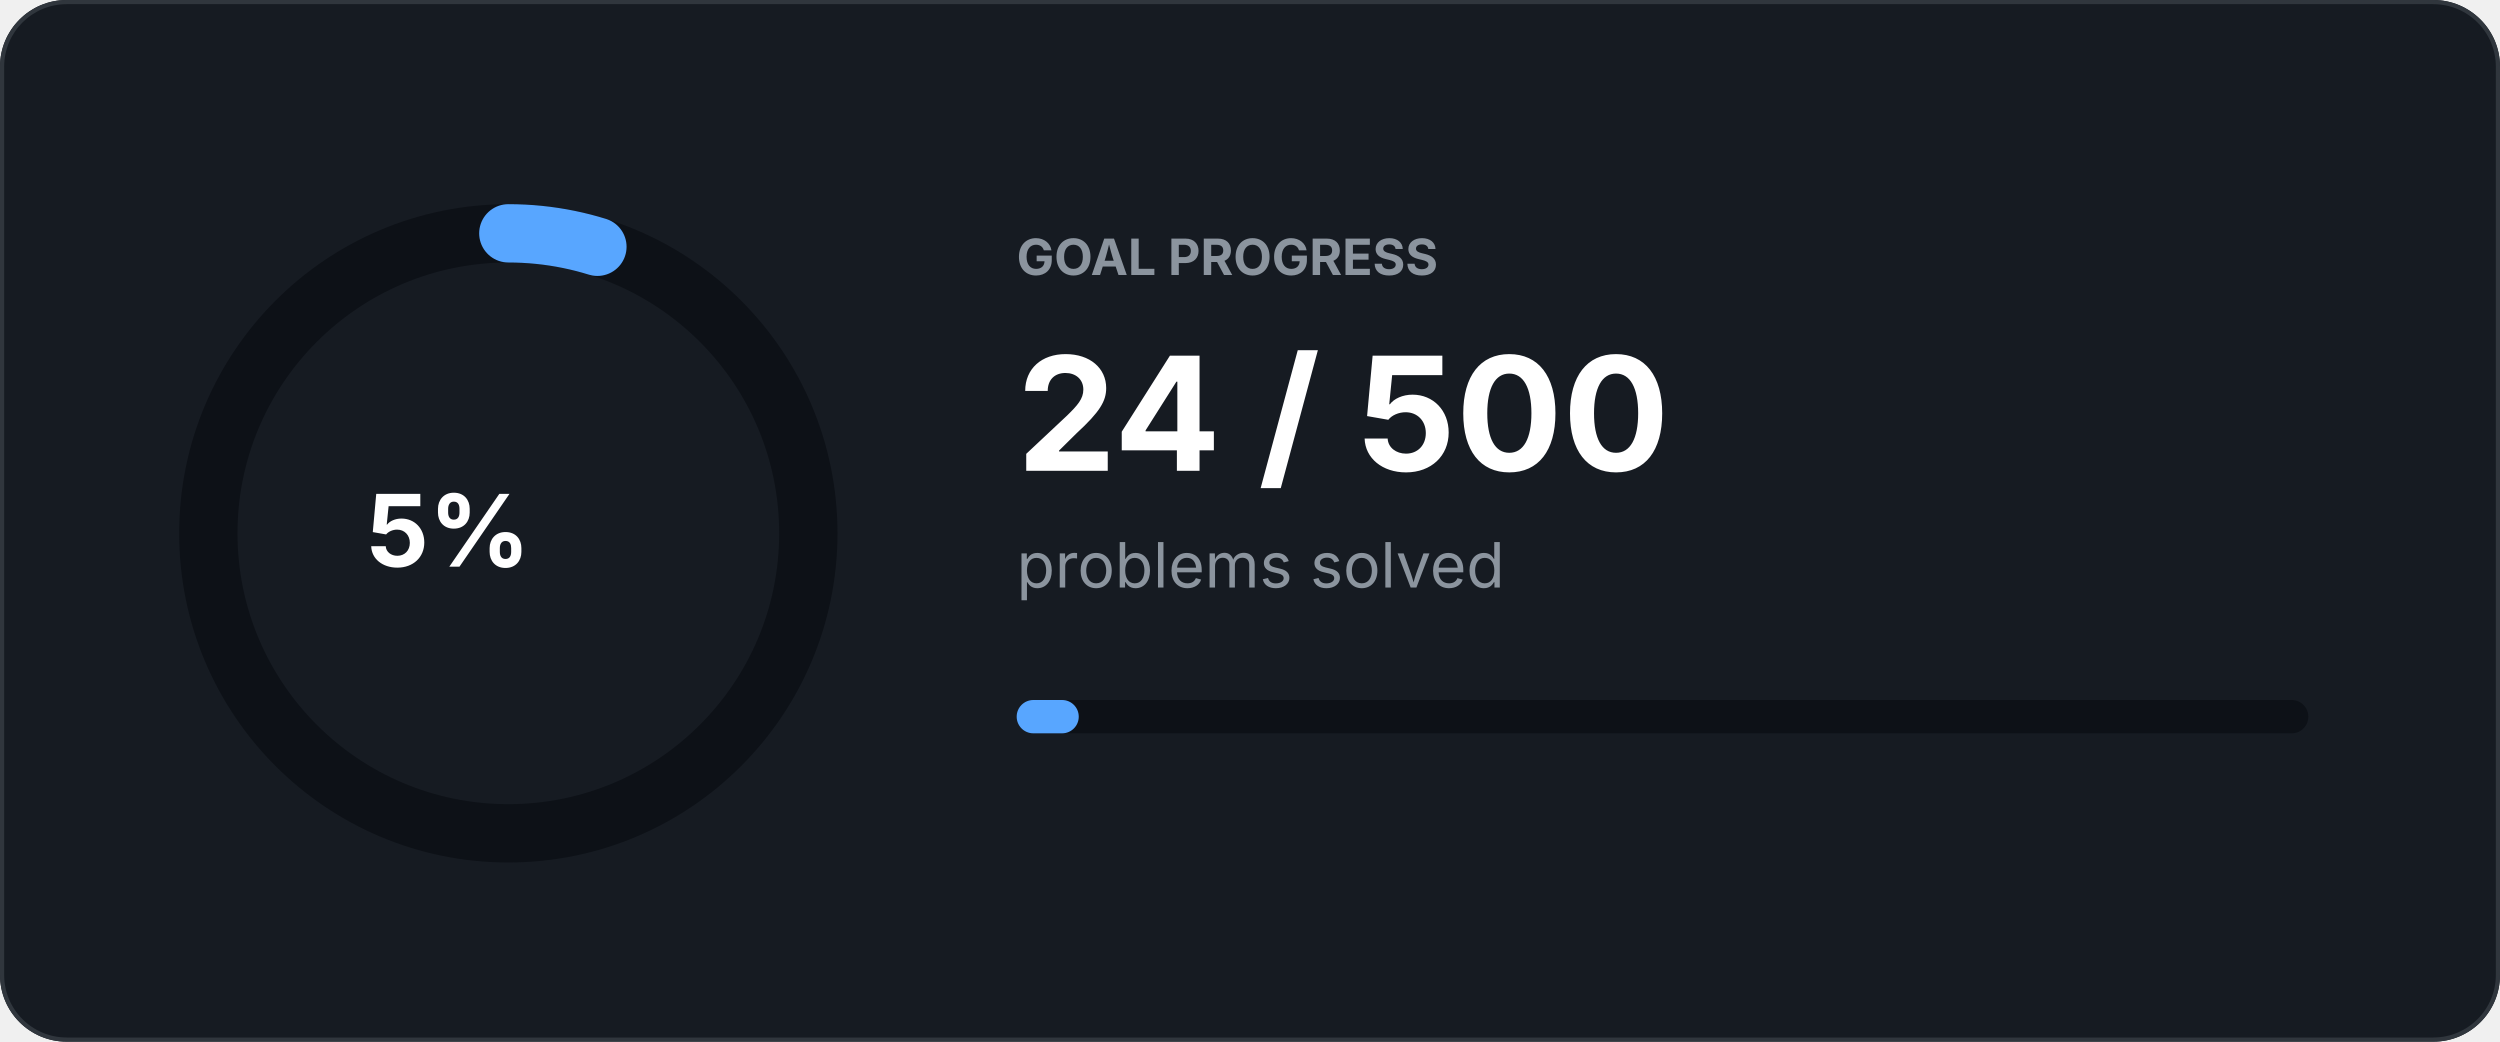
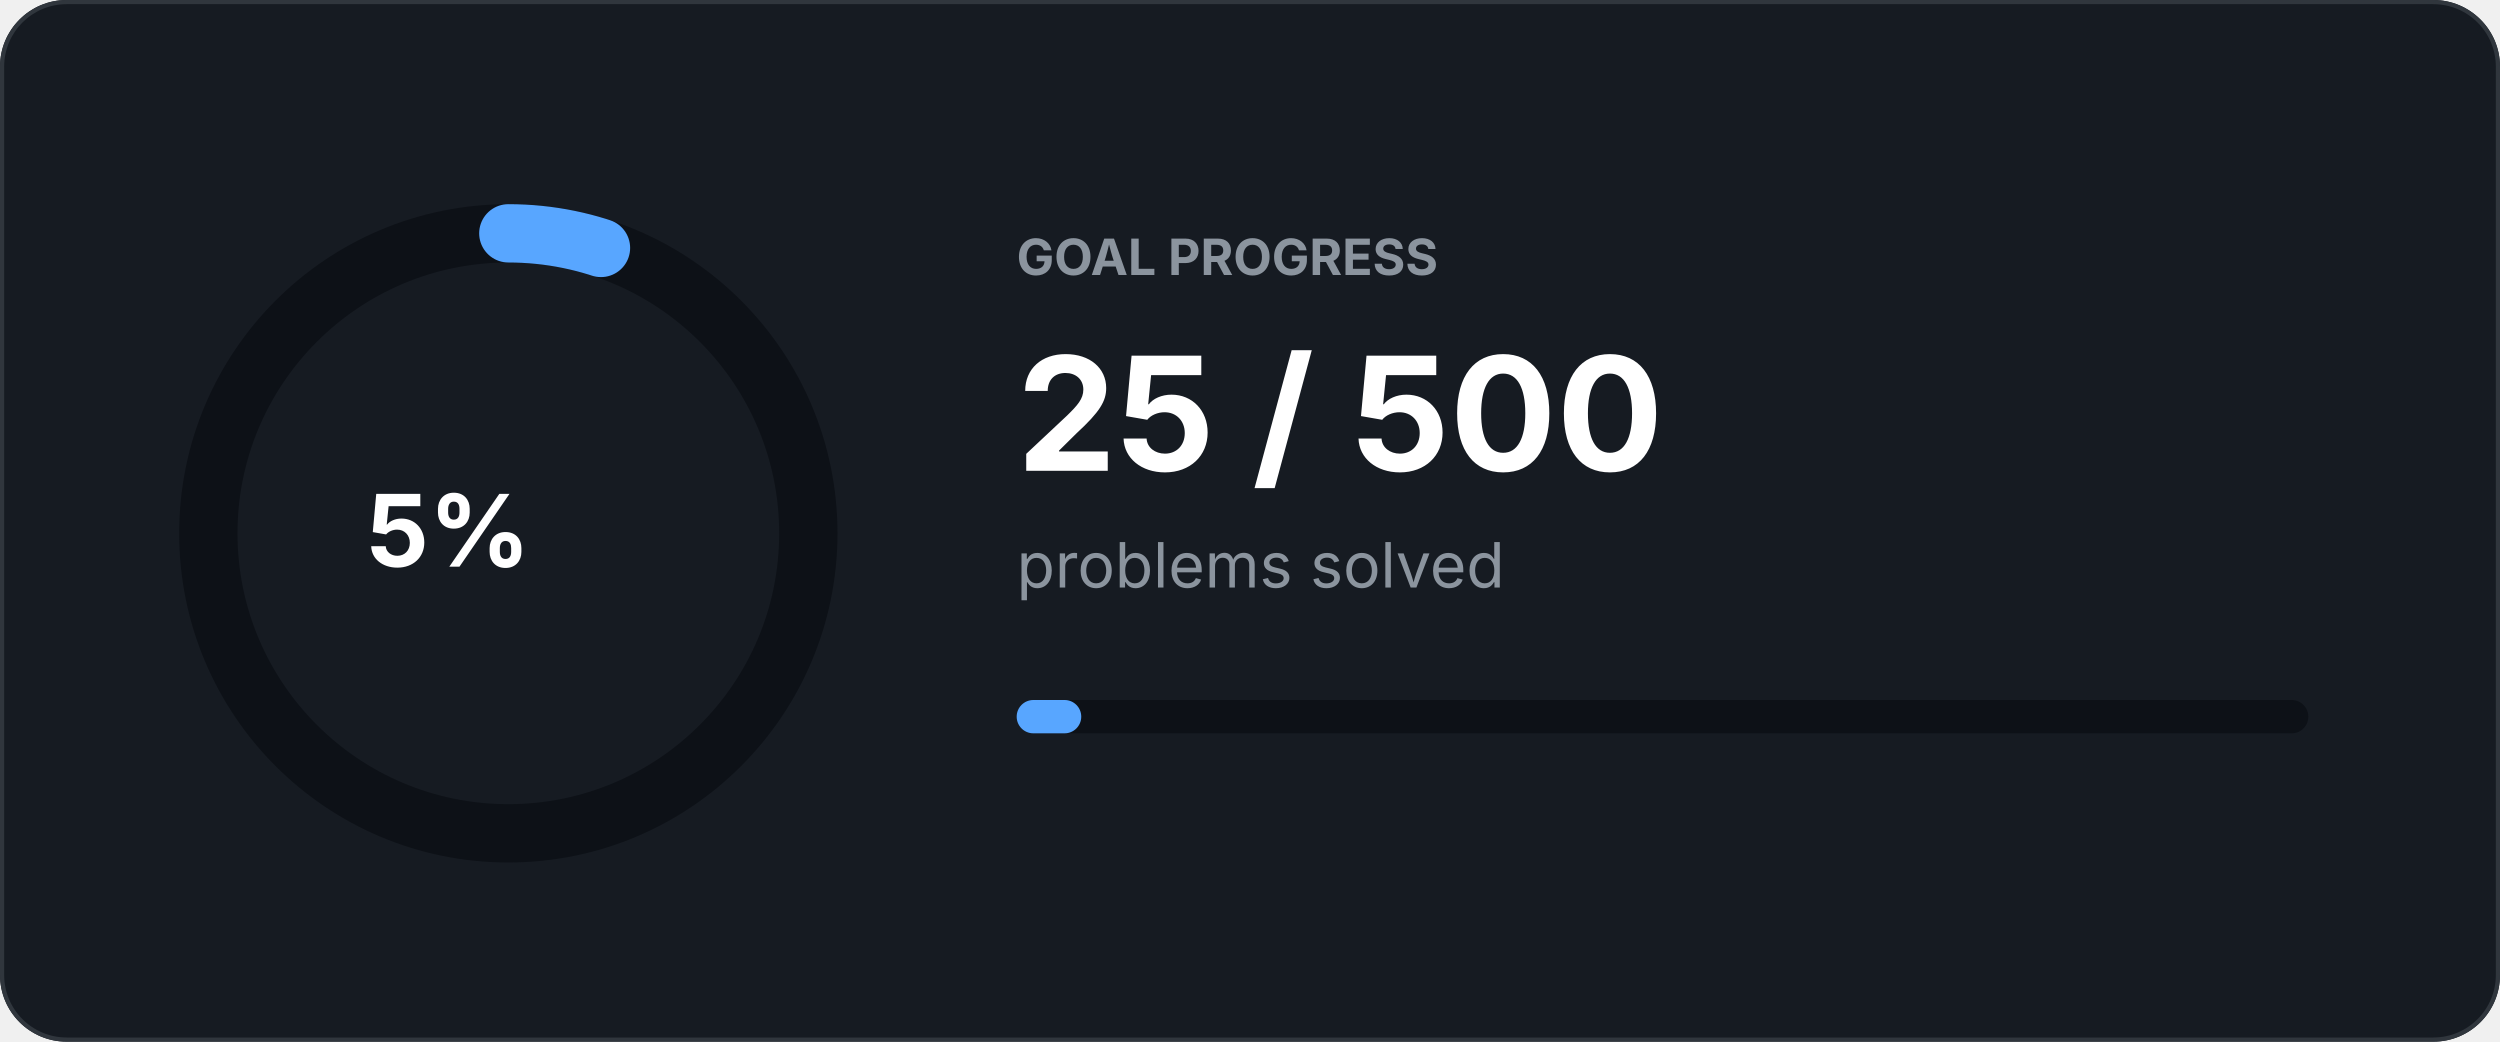
<svg xmlns="http://www.w3.org/2000/svg" width="600" height="250" viewBox="0 0 600 250">
  <rect width="100%" height="100%" rx="16" fill="#161B22" />
  <rect x="0.5" y="0.5" width="599" height="249" rx="15.5" fill="none" stroke="#30363D" />
  <circle cx="122" cy="128" r="72" fill="none" stroke="#0D1117" stroke-width="14" />
-   <circle cx="122" cy="128" r="72" fill="none" stroke="#58A6FF" stroke-width="14" stroke-linecap="round" transform="rotate(-90 122 128)" stroke-dasharray="21.7 452.4" />
+   <circle cx="122" cy="128" r="72" fill="none" stroke="#58A6FF" stroke-width="14" stroke-linecap="round" transform="rotate(-90 122 128)" stroke-dasharray="22.6 452.4" />
  <text x="88" y="136" fill="#FFFFFF" font-family="-apple-system,BlinkMacSystemFont,Segoe UI,sans-serif" font-size="24" font-weight="700">5%</text>
  <text x="244" y="66" fill="#8B949E" font-family="-apple-system,BlinkMacSystemFont,Segoe UI,sans-serif" font-size="12" font-weight="700">GOAL PROGRESS</text>
-   <text x="244" y="113" fill="#FFFFFF" font-family="-apple-system,BlinkMacSystemFont,Segoe UI,sans-serif" font-size="38" font-weight="700">24 / 500</text>
+   <text x="244" y="113" fill="#FFFFFF" font-family="-apple-system,BlinkMacSystemFont,Segoe UI,sans-serif" font-size="38" font-weight="700">25 / 500</text>
  <text x="244" y="141" fill="#8B949E" font-family="-apple-system,BlinkMacSystemFont,Segoe UI,sans-serif" font-size="15" font-weight="400">problems solved</text>
  <rect x="244" y="168" width="310" height="8" rx="4" fill="#0D1117" />
-   <rect x="244" y="168" width="14.9" height="8" rx="4" fill="#58A6FF" />
+   <rect x="244" y="168" width="15.5" height="8" rx="4" fill="#58A6FF" />
</svg>
